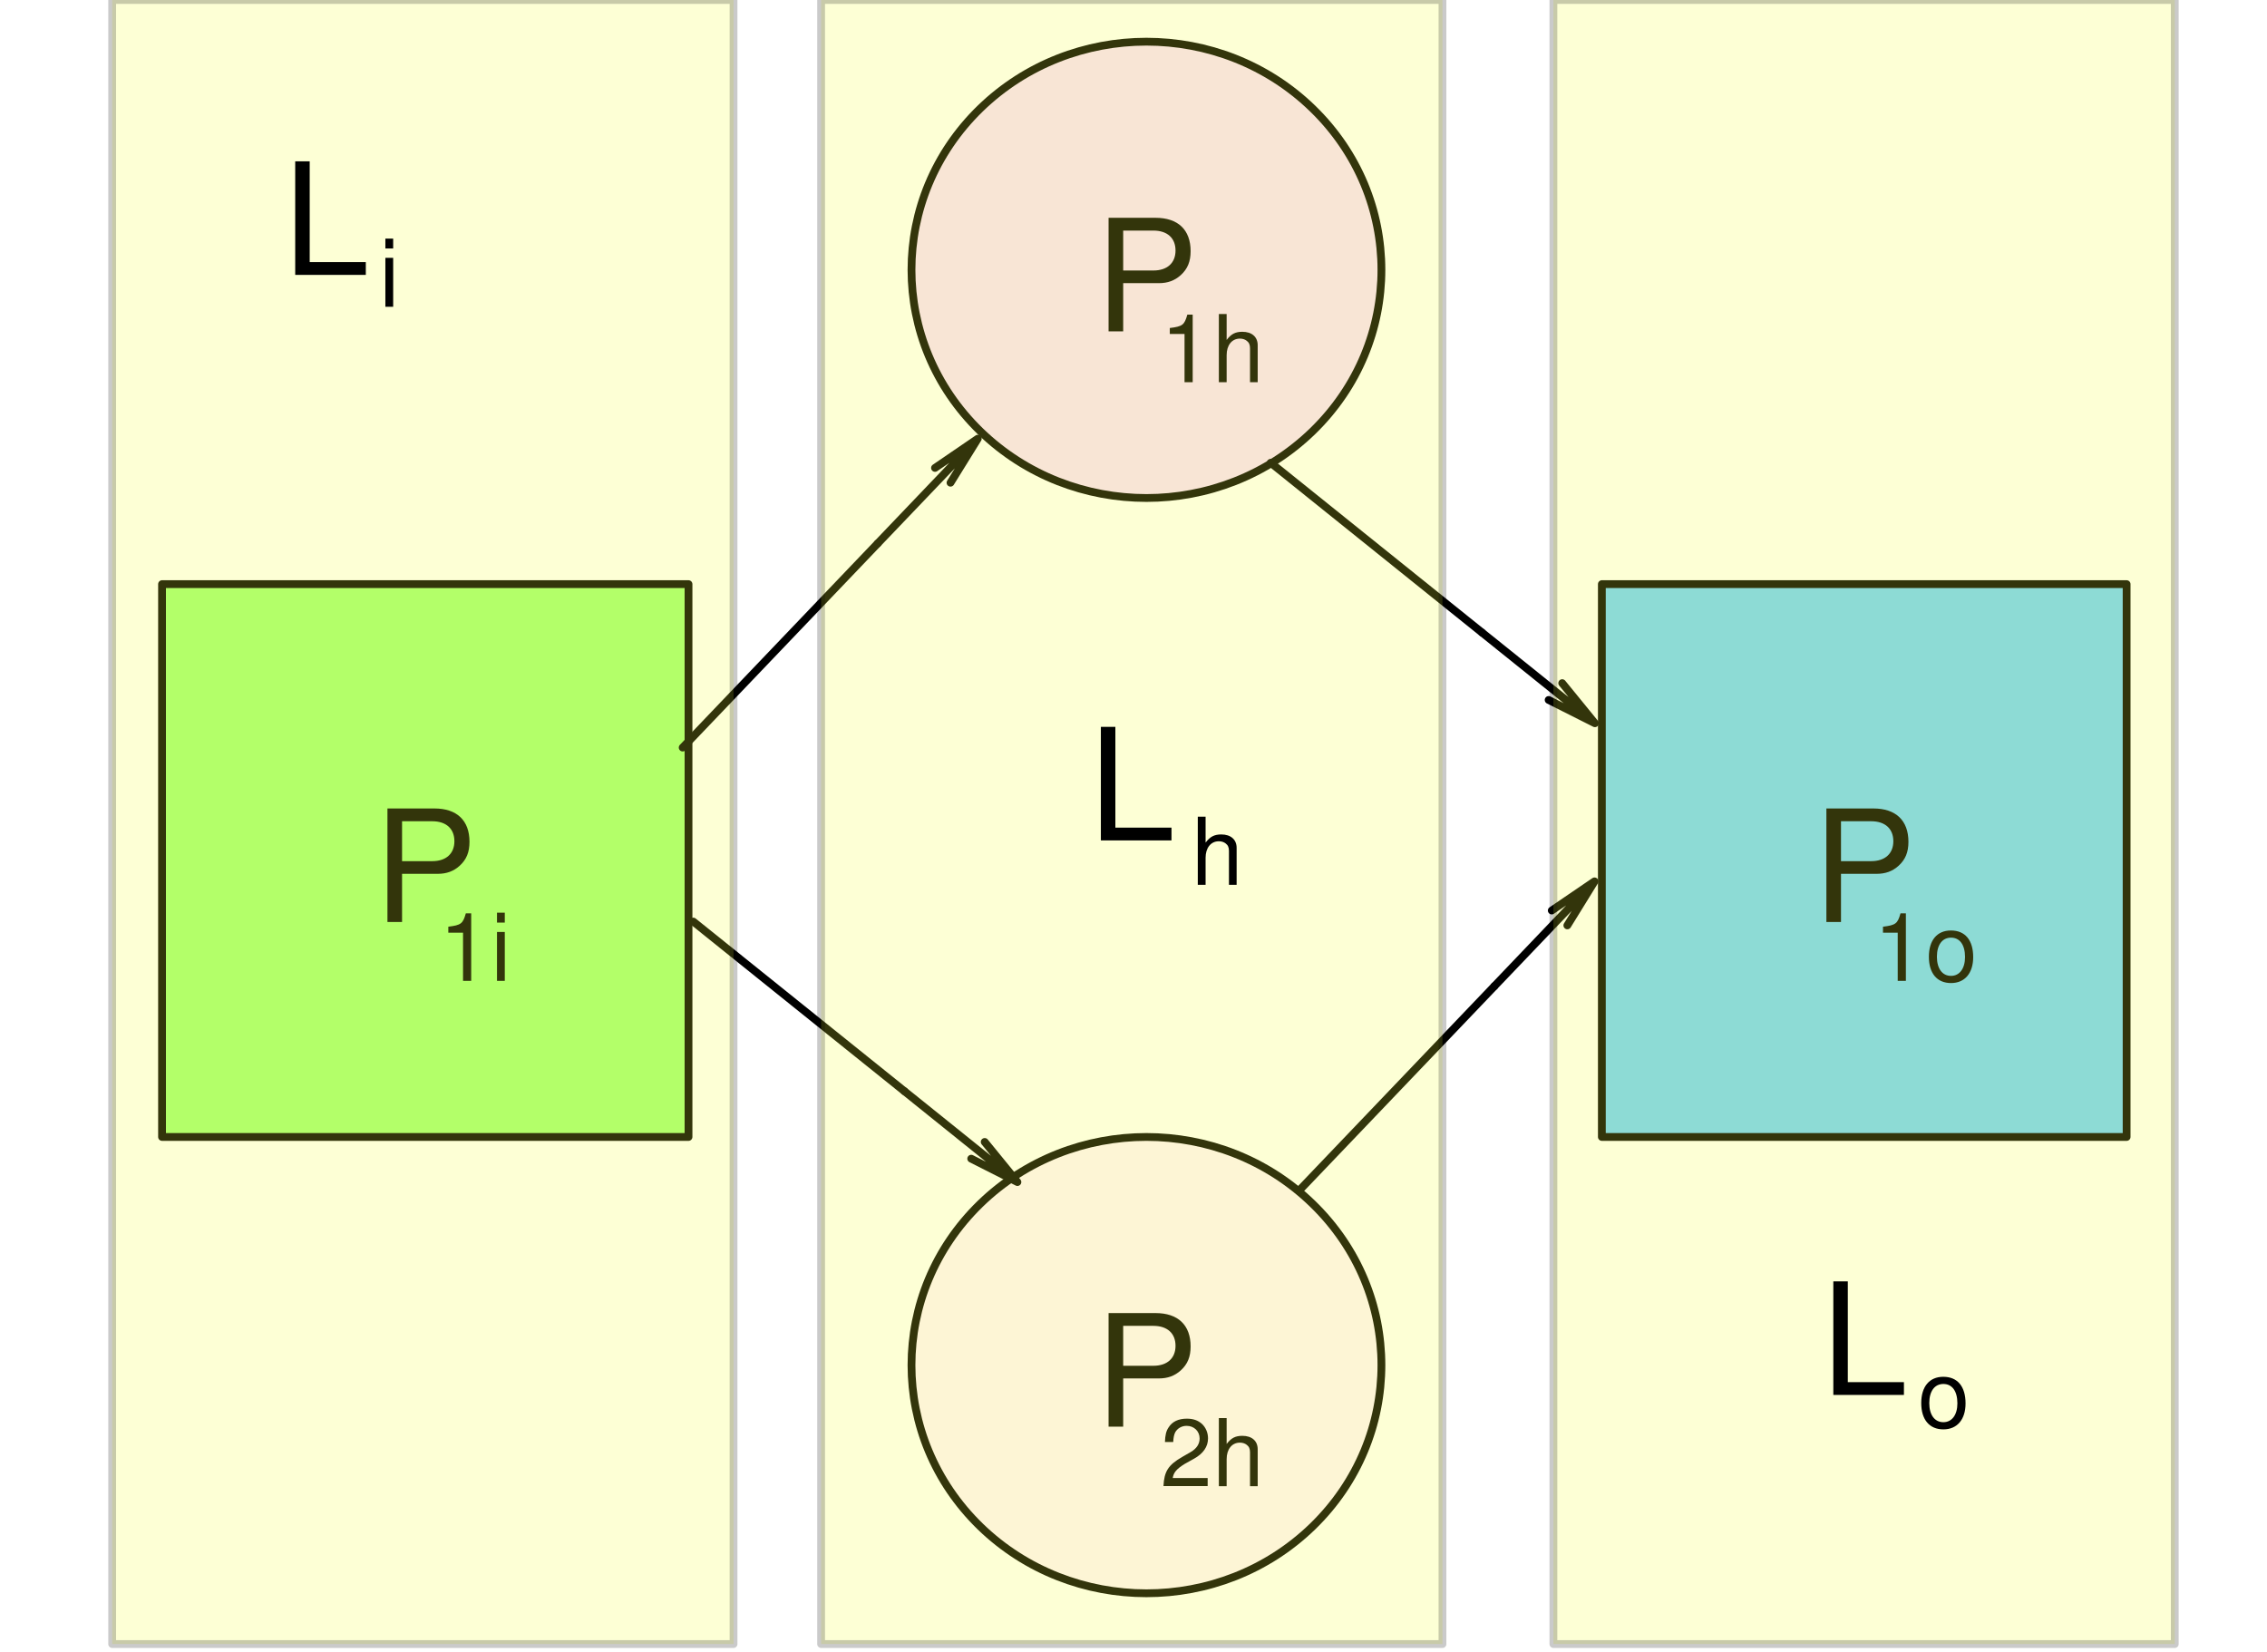
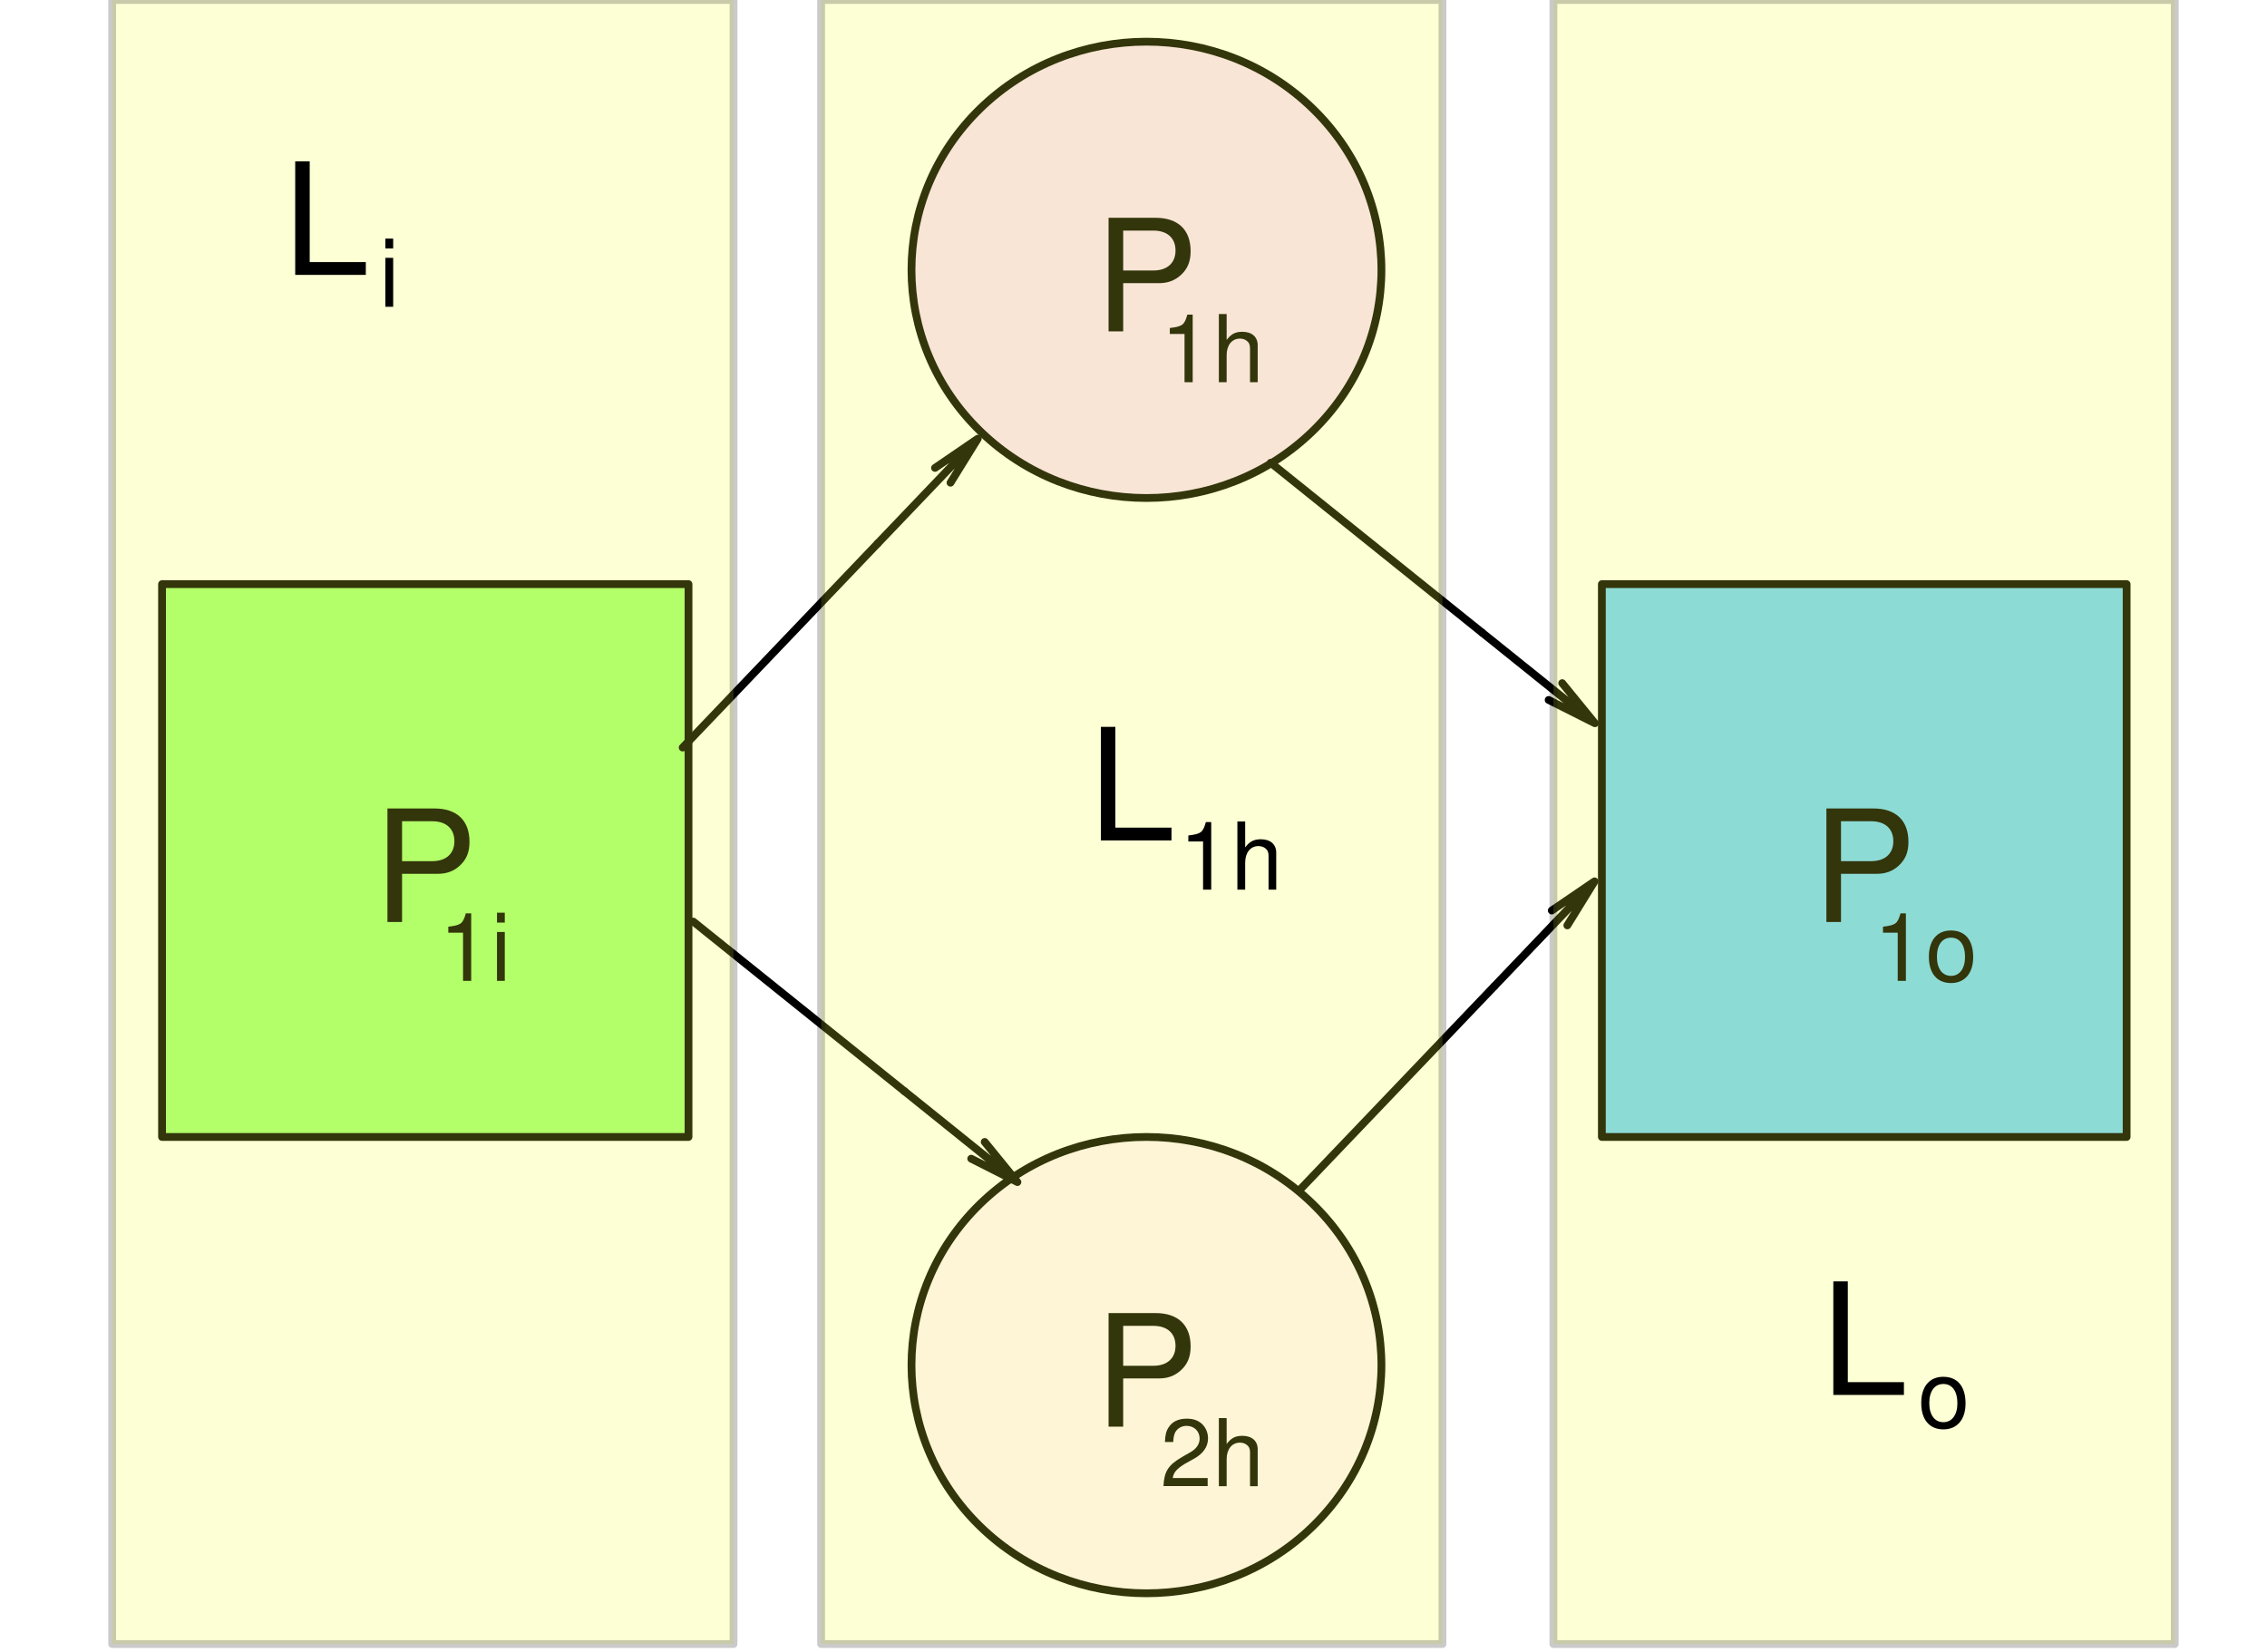
<svg xmlns="http://www.w3.org/2000/svg" width="291" height="212">
  <path d="M 168.49 13.93 C 180.27 25.37 180.27 43.92 168.49 55.36 C 156.71 66.79 137.61 66.79 125.83 55.36 C 114.06 43.92 114.06 25.37 125.83 13.93 C 137.61 2.49 156.71 2.49 168.49 13.93" stroke-width="1.00" stroke="black" stroke-linecap="round" stroke-linejoin="round" fill="#f9deff" />
  <path d="M 168.49 154.54 C 180.27 165.98 180.27 184.53 168.49 195.97 C 156.71 207.40 137.61 207.40 125.83 195.97 C 114.06 184.53 114.06 165.98 125.83 154.54 C 137.61 143.10 156.71 143.10 168.49 154.54" stroke-width="1.00" stroke="black" stroke-linecap="round" stroke-linejoin="round" fill="#fff2ff" />
  <path d="M 20.80 74.99 L 88.38 74.99 L 88.38 145.96 L 20.80 145.96 Z M 20.80 74.99" stroke-width="1.00" stroke="black" stroke-linecap="round" stroke-linejoin="round" fill="#a2ff77" />
  <path d="M 205.62 74.99 L 272.98 74.99 L 272.98 145.96 L 205.62 145.96 Z M 205.62 74.99" stroke-width="1.00" stroke="black" stroke-linecap="round" stroke-linejoin="round" fill="#72d2ff" />
  <path d="M 166.80 152.80 L 191.83 126.60" stroke-width="1.00" stroke="black" stroke-linecap="round" stroke-linejoin="round" fill="none" />
  <path d="M 191.83 126.60 L 204.68 113.15 M 201.19 118.80 L 204.68 113.15 L 199.19 116.89" stroke-width="1.00" stroke="black" stroke-linecap="round" stroke-linejoin="round" fill="none" />
  <path d="M 87.63 95.97 L 112.66 69.77" stroke-width="1.00" stroke="black" stroke-linecap="round" stroke-linejoin="round" fill="none" />
  <path d="M 112.66 69.77 L 125.51 56.32 M 122.01 61.97 L 125.51 56.32 L 120.02 60.07" stroke-width="1.00" stroke="black" stroke-linecap="round" stroke-linejoin="round" fill="none" />
  <path d="M 88.99 118.31 L 116.10 140.09" stroke-width="1.00" stroke="black" stroke-linecap="round" stroke-linejoin="round" fill="none" />
  <path d="M 116.10 140.09 L 130.60 151.75 M 124.67 148.75 L 130.60 151.75 L 126.40 146.60" stroke-width="1.00" stroke="black" stroke-linecap="round" stroke-linejoin="round" fill="none" />
  <path d="M 163.11 59.41 L 190.23 81.20" stroke-width="1.00" stroke="black" stroke-linecap="round" stroke-linejoin="round" fill="none" />
  <path d="M 190.23 81.20 L 204.73 92.85 M 198.79 89.86 L 204.73 92.85 L 200.53 87.70" stroke-width="1.00" stroke="black" stroke-linecap="round" stroke-linejoin="round" fill="none" />
  <text x="47.92" y="118.37" font-family="Helvetica" font-size="20.00px" fill="black" opacity="1.00">P</text>
  <text x="56.33" y="125.92" font-family="Helvetica" font-size="12.00px" fill="black" opacity="1.00">1i</text>
  <text x="232.63" y="118.37" font-family="Helvetica" font-size="20.00px" fill="black" opacity="1.00">P</text>
  <text x="240.49" y="125.92" font-family="Helvetica" font-size="12.00px" fill="black" opacity="1.00">1o</text>
  <text x="140.49" y="42.54" font-family="Helvetica" font-size="20.00px" fill="black" opacity="1.00">P</text>
  <text x="148.94" y="49.06" font-family="Helvetica" font-size="12.00px" fill="black" opacity="1.00">1h</text>
  <text x="140.49" y="183.15" font-family="Helvetica" font-size="20.00px" fill="black" opacity="1.00">P</text>
  <text x="148.94" y="190.80" font-family="Helvetica" font-size="12.00px" fill="black" opacity="1.00">2h</text>
  <path d="M 14.40 0.00 L 94.16 0.00 L 94.16 211.06 L 14.40 211.06 Z M 14.40 0.00" stroke-width="1.00" stroke="black" stroke-linecap="round" stroke-linejoin="round" stroke-opacity="0.21" fill="#f4ff36" fill-opacity="0.21" />
  <path d="M 105.40 0.00 L 185.16 0.00 L 185.16 211.06 L 105.40 211.06 Z M 105.40 0.00" stroke-width="1.00" stroke="black" stroke-linecap="round" stroke-linejoin="round" stroke-opacity="0.21" fill="#f4ff36" fill-opacity="0.21" />
  <path d="M 199.40 0.00 L 279.16 0.00 L 279.16 211.06 L 199.40 211.06 Z M 199.40 0.00" stroke-width="1.00" stroke="black" stroke-linecap="round" stroke-linejoin="round" stroke-opacity="0.21" fill="#f4ff36" fill-opacity="0.21" />
  <text x="36.30" y="35.29" font-family="Helvetica" font-size="20.00px" fill="black" opacity="1.00">L</text>
  <text x="139.72" y="107.89" font-family="Helvetica" font-size="20.00px" fill="black" opacity="1.00">L</text>
  <text x="233.74" y="179.08" font-family="Helvetica" font-size="20.00px" fill="black" opacity="1.00">L</text>
  <text x="48.67" y="39.38" font-family="Helvetica" font-size="12.00px" fill="black" opacity="1.00">i</text>
-   <text x="152.91" y="113.59" font-family="Helvetica" font-size="12.00px" fill="black" opacity="1.00">h</text>
+   <text x="151.32" y="114.21" font-family="Helvetica" font-size="12.00px" fill="black" opacity="1.00">1h</text>
  <text x="246.18" y="183.22" font-family="Helvetica" font-size="12.00px" fill="black" opacity="1.00">o</text>
</svg>
